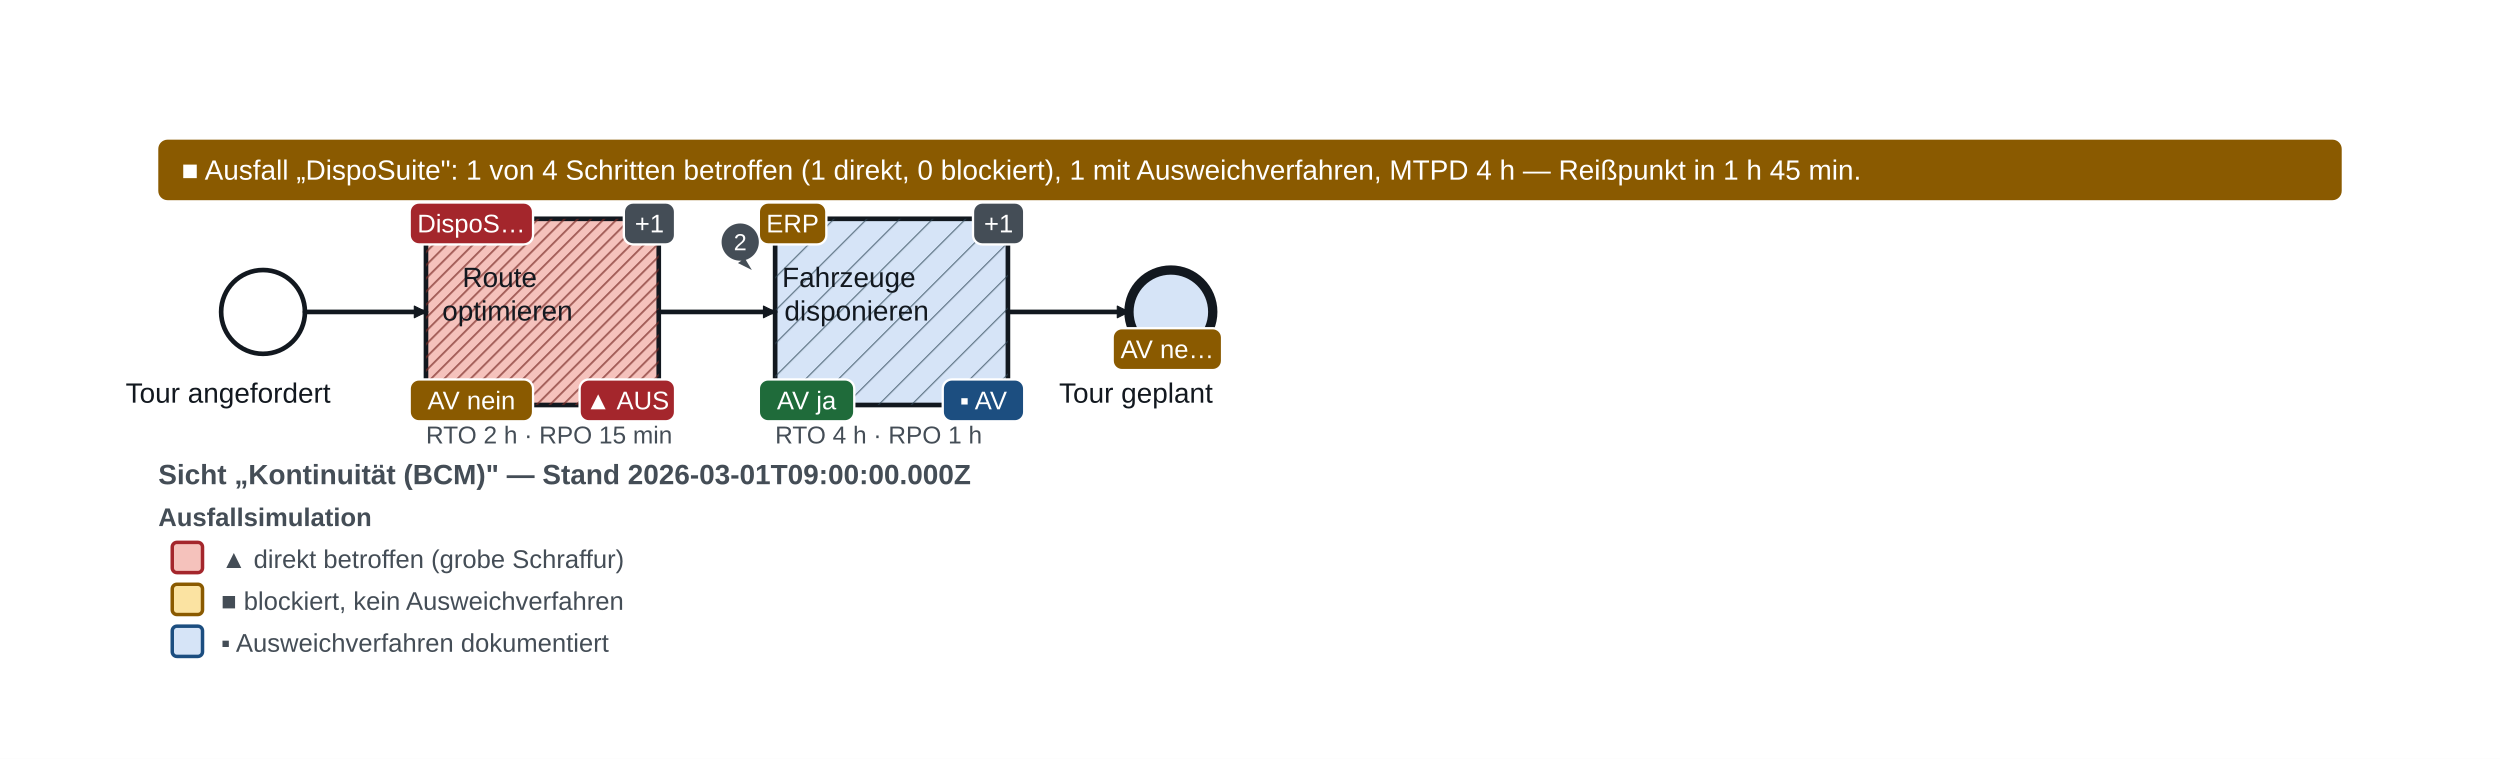
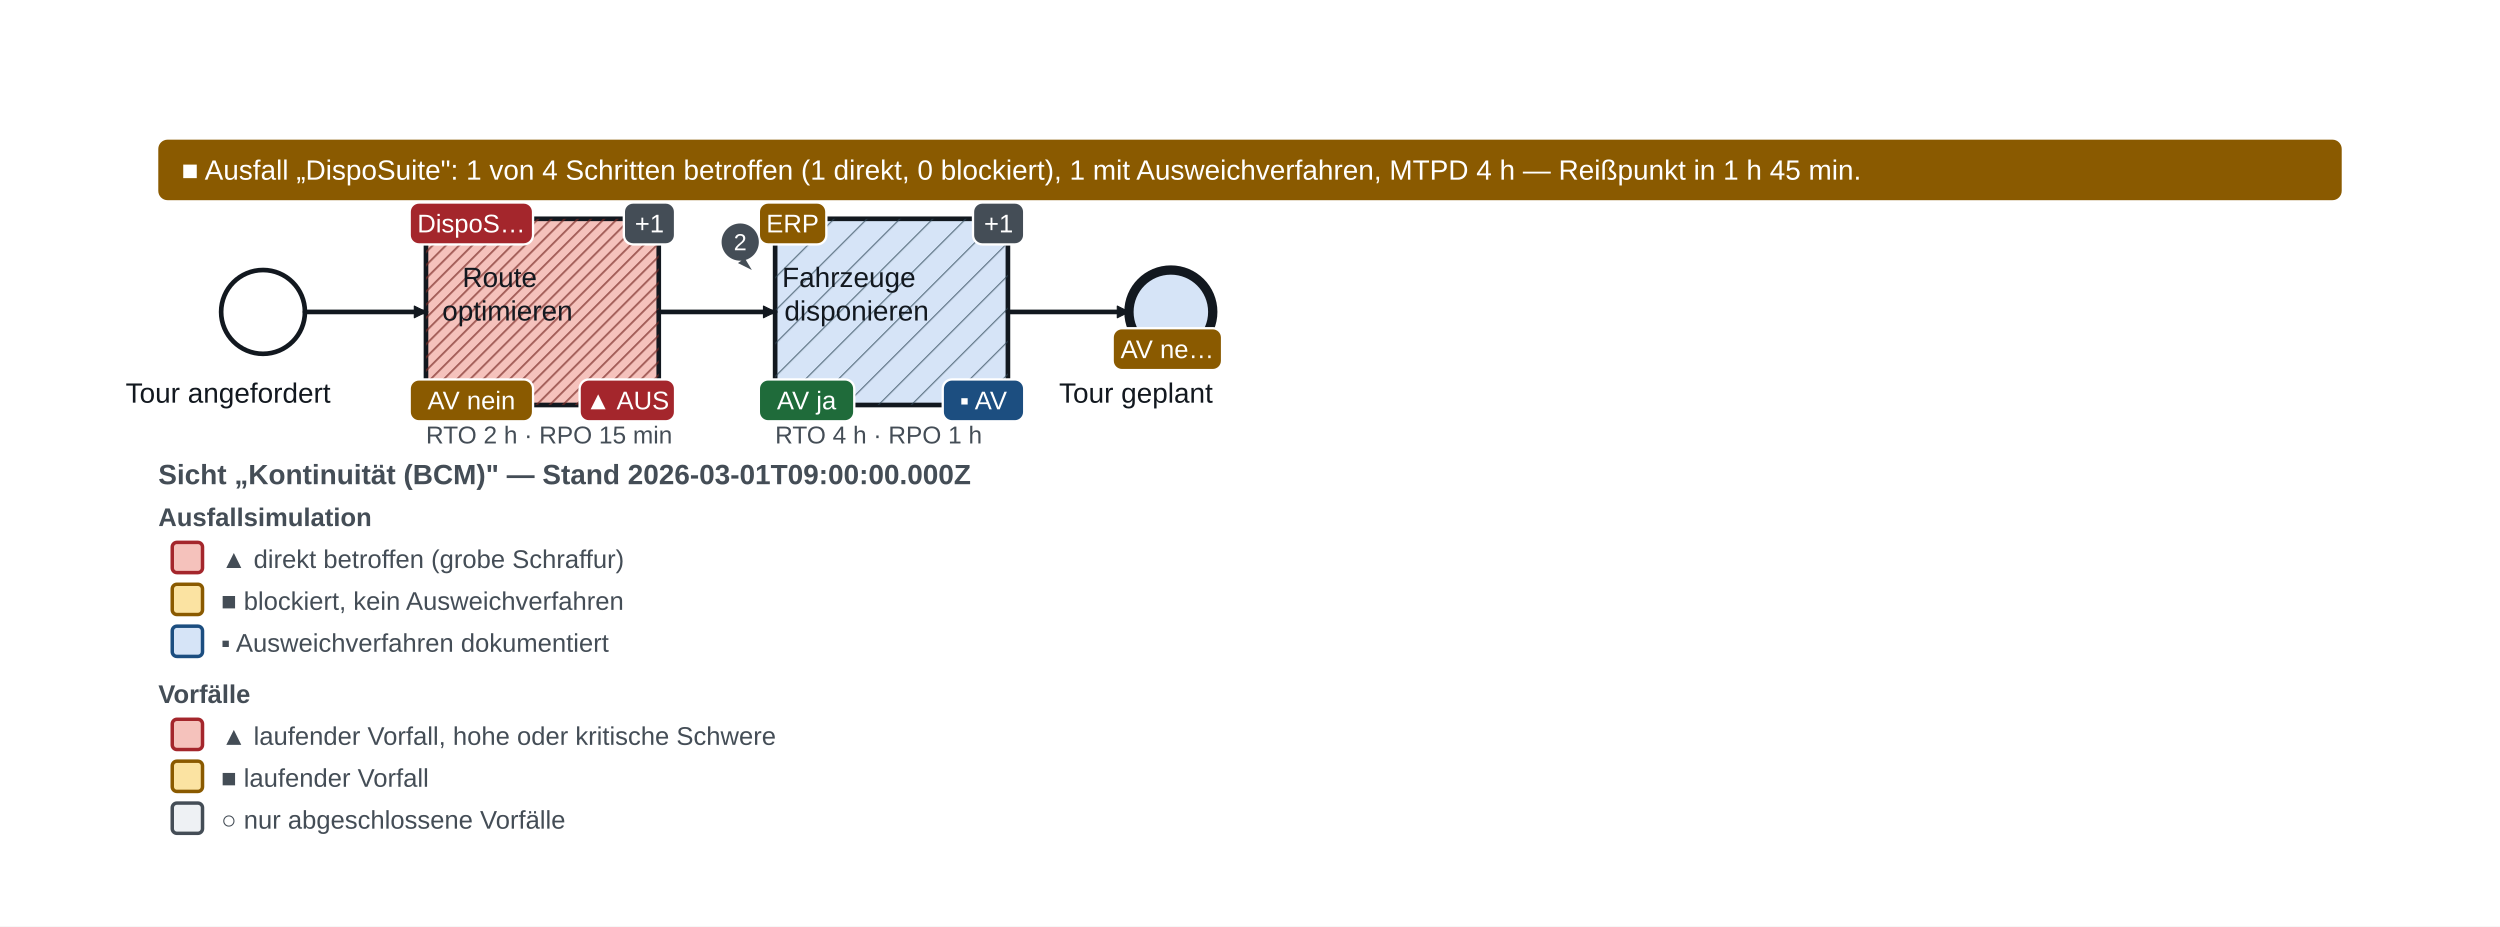
- <svg xmlns="http://www.w3.org/2000/svg" version="1.1" width="1074" height="326" viewBox="57 -14 1074 326" role="img" class="arctos-bpmn" aria-labelledby="arctos-bpmn-title">
+ <svg xmlns="http://www.w3.org/2000/svg" version="1.1" width="1074" height="398" viewBox="57 -14 1074 398" role="img" class="arctos-bpmn" aria-labelledby="arctos-bpmn-title">
  <defs id="arctos-grc-defs" data-grc="defs">
    <pattern id="arctos-grc-hatch-critical-heavy" width="4" height="4" patternUnits="userSpaceOnUse" patternTransform="rotate(45)">
      <line x1="0" y1="0" x2="0" y2="4" stroke="#7A2B27" stroke-width="1.6" opacity="0.65" />
    </pattern>
    <pattern id="arctos-grc-hatch-info-light" width="10" height="10" patternUnits="userSpaceOnUse" patternTransform="rotate(45)">
      <line x1="0" y1="0" x2="0" y2="10" stroke="#2F4858" stroke-width="1.1" opacity="0.65" />
    </pattern>
  </defs>
  <defs>
    <marker id="arctos-sequenceflow-end-d5-0" viewBox="0 0 20 20" refX="11" refY="10" markerWidth="10" markerHeight="10" orient="auto" markerUnits="userSpaceOnUse">
      <path d="M 1 5 L 11 10 L 1 15 z" fill="#12181f" stroke="#12181f" stroke-width="1" stroke-linejoin="round" stroke-dasharray="10000 1" />
    </marker>
  </defs>
-   <rect x="57" y="-14" width="1074" height="326" fill="#ffffff" aria-hidden="true" />
+   <rect x="57" y="-14" width="1074" height="398" fill="#ffffff" aria-hidden="true" />
  <g class="arctos-bpmn-layer">
    <g class="djs-element djs-shape" data-element-id="Task_TP_Route" role="button" aria-label="Aufgabe „Route optimieren“ Direkt vom Ausfall betroffen (DispoSuite), MTPD 4 h. Anwendungen: DispoSuite (Kritikalität sehr hoch, 2 offene Schwachstellen). Kein Ausweichverfahren dokumentiert. Direkt vom Ausfall betroffen (DispoSuite), MTPD 4 h. Kritikalität sehr hoch, MTPD 4 h, RTO 2 h, RPO 15 min, kein Ausweichverfahren dokumentiert. 1 weitere Hinweise: Kritikalität sehr hoch, MTPD 4 h, RTO 2 h, RPO 15 min, kein Ausweichverfahren dokumentiert." tabindex="-1" data-grc-base-label="Aufgabe „Route optimieren“">
      <g class="djs-visual" data-bpmn-type="bpmn:Task" aria-hidden="true">
        <rect x="240" y="80" width="100" height="80" rx="10" ry="10" class="bpmn-outline bpmn-activity" fill="#F5C2BC" stroke="#12181f" stroke-width="2" data-border="thin" data-grc-base-fill="#ffffff" data-grc-interactive="shape.activate" style="cursor: pointer;" />
        <path d="M 250 80 L 330 80 A 10 10 0 0 1 340 90 L 340 150 A 10 10 0 0 1 330 160 L 250 160 A 10 10 0 0 1 240 150 L 240 90 A 10 10 0 0 1 250 80 z" fill="url(#arctos-grc-hatch-critical-heavy)" class="arctos-grc-hatch" aria-hidden="true" data-grc="hatch" />
        <text font-family="Arial, &quot;Helvetica Neue&quot;, Helvetica, &quot;Liberation Sans&quot;, sans-serif" font-size="12" fill="#12181f" text-anchor="middle" dominant-baseline="alphabetic" class="djs-label" xml:space="preserve">
          <tspan x="290" y="109.3">Route</tspan>
          <tspan x="290" y="123.7">optimieren</tspan>
        </text>
      </g>
      <g class="arctos-grc-badge arctos-grc-badge-br" aria-hidden="true" data-grc="badge" data-grc-interactive="badge.activate" style="cursor: pointer;">
        <rect x="306" y="149" width="41" height="18" rx="4" ry="4" fill="#A4262C" stroke="#ffffff" stroke-width="1" />
        <text x="326.5" y="161.85" text-anchor="middle" font-family="Arial, &quot;Helvetica Neue&quot;, Helvetica, &quot;Liberation Sans&quot;, sans-serif" font-size="11" fill="#FFFFFF">▲ AUS</text>
      </g>
      <g class="arctos-grc-badge arctos-grc-badge-bl" aria-hidden="true" data-grc="badge" data-grc-interactive="badge.activate" style="cursor: pointer;">
        <rect x="233" y="149" width="53" height="18" rx="4" ry="4" fill="#8A5A00" stroke="#ffffff" stroke-width="1" />
        <text x="259.5" y="161.85" text-anchor="middle" font-family="Arial, &quot;Helvetica Neue&quot;, Helvetica, &quot;Liberation Sans&quot;, sans-serif" font-size="11" fill="#FFFFFF">AV nein</text>
      </g>
      <g class="arctos-grc-badge arctos-grc-badge-tl" aria-hidden="true" data-grc="badge" data-grc-interactive="badge.activate" style="cursor: pointer;">
        <rect x="233" y="73" width="53" height="18" rx="4" ry="4" fill="#A4262C" stroke="#ffffff" stroke-width="1" />
        <text x="259.5" y="85.85" text-anchor="middle" font-family="Arial, &quot;Helvetica Neue&quot;, Helvetica, &quot;Liberation Sans&quot;, sans-serif" font-size="11" fill="#FFFFFF">DispoS…</text>
      </g>
      <g class="arctos-grc-badge arctos-grc-badge-tr" aria-hidden="true" data-grc="badge" data-grc-interactive="overflow.open" style="cursor: pointer;">
        <rect x="325" y="73" width="22" height="18" rx="4" ry="4" fill="#444D56" stroke="#ffffff" stroke-width="1" />
        <text x="336" y="85.85" text-anchor="middle" font-family="Arial, &quot;Helvetica Neue&quot;, Helvetica, &quot;Liberation Sans&quot;, sans-serif" font-size="11" fill="#FFFFFF">+1</text>
      </g>
      <text x="240" y="176.5" font-family="Arial, &quot;Helvetica Neue&quot;, Helvetica, &quot;Liberation Sans&quot;, sans-serif" font-size="10.5" fill="#444D56" class="arctos-grc-gutter" aria-hidden="true" data-grc="gutter">RTO 2 h · RPO 15 min</text>
    </g>
    <g class="djs-element djs-shape" data-element-id="Task_TP_Dispo" role="button" aria-label="Aufgabe „Fahrzeuge disponieren“ Ausweichverfahren vorhanden, trägt 4 h: Manuelle Disposition über Telefonliste Anwendungen: ERP (Kritikalität hoch). Ausweichverfahren vorhanden: Manuelle Disposition über Telefonliste. Ausweichverfahren vorhanden, trägt 4 h: Manuelle Disposition über Telefonliste Kritikalität hoch, MTPD 8 h, RTO 4 h, RPO 1 h, Ausweichverfahren: Manuelle Disposition über Telefonliste. Kommentare: 2 offen von 2. 1 weitere Hinweise: Kritikalität hoch, MTPD 8 h, RTO 4 h, RPO 1 h, Ausweichverfahren: Manuelle Disposition über Telefonliste." tabindex="-1" data-grc-base-label="Aufgabe „Fahrzeuge disponieren“">
      <g class="djs-visual" data-bpmn-type="bpmn:Task" aria-hidden="true">
        <rect x="390" y="80" width="100" height="80" rx="10" ry="10" class="bpmn-outline bpmn-activity" fill="#D6E4F7" stroke="#12181f" stroke-width="2" data-border="thin" data-grc-base-fill="#ffffff" data-grc-interactive="shape.activate" style="cursor: pointer;" />
        <path d="M 400 80 L 480 80 A 10 10 0 0 1 490 90 L 490 150 A 10 10 0 0 1 480 160 L 400 160 A 10 10 0 0 1 390 150 L 390 90 A 10 10 0 0 1 400 80 z" fill="url(#arctos-grc-hatch-info-light)" class="arctos-grc-hatch" aria-hidden="true" data-grc="hatch" />
        <text font-family="Arial, &quot;Helvetica Neue&quot;, Helvetica, &quot;Liberation Sans&quot;, sans-serif" font-size="12" fill="#12181f" text-anchor="middle" dominant-baseline="alphabetic" class="djs-label" xml:space="preserve">
          <tspan x="440" y="109.3">Fahrzeuge</tspan>
          <tspan x="440" y="123.7">disponieren</tspan>
        </text>
      </g>
      <g class="arctos-grc-badge arctos-grc-badge-br" aria-hidden="true" data-grc="badge" data-grc-interactive="badge.activate" style="cursor: pointer;">
        <rect x="462" y="149" width="35" height="18" rx="4" ry="4" fill="#1C4E80" stroke="#ffffff" stroke-width="1" />
        <text x="479.5" y="161.85" text-anchor="middle" font-family="Arial, &quot;Helvetica Neue&quot;, Helvetica, &quot;Liberation Sans&quot;, sans-serif" font-size="11" fill="#FFFFFF">▪ AV</text>
      </g>
      <g class="arctos-grc-badge arctos-grc-badge-bl" aria-hidden="true" data-grc="badge" data-grc-interactive="badge.activate" style="cursor: pointer;">
        <rect x="383" y="149" width="41" height="18" rx="4" ry="4" fill="#1F6B3A" stroke="#ffffff" stroke-width="1" />
        <text x="403.5" y="161.85" text-anchor="middle" font-family="Arial, &quot;Helvetica Neue&quot;, Helvetica, &quot;Liberation Sans&quot;, sans-serif" font-size="11" fill="#FFFFFF">AV ja</text>
      </g>
      <g class="arctos-grc-badge arctos-grc-badge-tl" aria-hidden="true" data-grc="badge" data-grc-interactive="badge.activate" style="cursor: pointer;">
        <rect x="383" y="73" width="29" height="18" rx="4" ry="4" fill="#8A5A00" stroke="#ffffff" stroke-width="1" />
        <text x="397.5" y="85.85" text-anchor="middle" font-family="Arial, &quot;Helvetica Neue&quot;, Helvetica, &quot;Liberation Sans&quot;, sans-serif" font-size="11" fill="#FFFFFF">ERP</text>
      </g>
      <g class="arctos-grc-badge arctos-grc-badge-tr" aria-hidden="true" data-grc="badge" data-grc-interactive="overflow.open" style="cursor: pointer;">
        <rect x="475" y="73" width="22" height="18" rx="4" ry="4" fill="#444D56" stroke="#ffffff" stroke-width="1" />
        <text x="486" y="85.85" text-anchor="middle" font-family="Arial, &quot;Helvetica Neue&quot;, Helvetica, &quot;Liberation Sans&quot;, sans-serif" font-size="11" fill="#FFFFFF">+1</text>
      </g>
      <text x="390" y="176.5" font-family="Arial, &quot;Helvetica Neue&quot;, Helvetica, &quot;Liberation Sans&quot;, sans-serif" font-size="10.5" fill="#444D56" class="arctos-grc-gutter" aria-hidden="true" data-grc="gutter">RTO 4 h · RPO 1 h</text>
      <g class="arctos-grc-pin" aria-hidden="true" data-grc="pin" data-grc-interactive="pin.open" style="cursor: pointer;">
        <path d="M 375 82 a 8 8 0 1 1 -0.01 0 z M 377 97 l 3 5 l -6 -3 z" fill="#444D56" />
        <text x="375" y="93.5" text-anchor="middle" font-family="Arial, &quot;Helvetica Neue&quot;, Helvetica, &quot;Liberation Sans&quot;, sans-serif" font-size="10" fill="#FFFFFF">2</text>
      </g>
    </g>
    <g class="djs-element djs-shape" data-element-id="Start_1405" role="button" aria-label="Startereignis „Tour angefordert“" tabindex="-1">
      <g class="djs-visual" data-bpmn-type="bpmn:StartEvent" aria-hidden="true">
        <circle cx="170" cy="120" r="18" class="bpmn-outline bpmn-event" fill="#ffffff" stroke="#12181f" stroke-width="2" data-border="thin" />
      </g>
    </g>
    <g class="djs-element djs-shape" data-element-id="End_1405" role="button" aria-label="Endereignis „Tour geplant“ Kritikalität mittel, MTPD 12 h, kein Ausweichverfahren dokumentiert. Kein Ausweichverfahren dokumentiert. Kritikalität mittel, MTPD 12 h, kein Ausweichverfahren dokumentiert." tabindex="-1" data-grc-base-label="Endereignis „Tour geplant“">
      <g class="djs-visual" data-bpmn-type="bpmn:EndEvent" aria-hidden="true">
        <circle cx="560" cy="120" r="18" class="bpmn-outline bpmn-event" fill="#D6E4F7" stroke="#12181f" stroke-width="4" data-border="thick" data-grc-base-fill="#ffffff" data-grc-interactive="shape.activate" style="cursor: pointer;" />
      </g>
      <g class="arctos-grc-badge arctos-grc-badge-bl" aria-hidden="true" data-grc="badge" data-grc-interactive="badge.activate" style="cursor: pointer;">
        <rect x="535" y="127" width="47" height="18" rx="4" ry="4" fill="#8A5A00" stroke="#ffffff" stroke-width="1" />
        <text x="558.5" y="139.85" text-anchor="middle" font-family="Arial, &quot;Helvetica Neue&quot;, Helvetica, &quot;Liberation Sans&quot;, sans-serif" font-size="11" fill="#FFFFFF">AV ne…</text>
      </g>
    </g>
    <g class="djs-element djs-connection" data-element-id="Flow_1405_1" role="img" aria-label="Sequenzfluss von Tour angefordert nach Route optimieren" tabindex="-1">
      <g class="djs-visual" data-bpmn-type="bpmn:SequenceFlow" aria-hidden="true">
        <path d="M 188 120 L 240 120" class="bpmn-outline bpmn-connection" fill="none" stroke="#12181f" stroke-width="2" stroke-linecap="round" stroke-linejoin="round" marker-end="url(#arctos-sequenceflow-end-d5-0)" />
      </g>
    </g>
    <g class="djs-element djs-connection" data-element-id="Flow_1405_2" role="img" aria-label="Sequenzfluss von Route optimieren nach Fahrzeuge disponieren" tabindex="-1">
      <g class="djs-visual" data-bpmn-type="bpmn:SequenceFlow" aria-hidden="true">
        <path d="M 340 120 L 390 120" class="bpmn-outline bpmn-connection" fill="none" stroke="#12181f" stroke-width="2" stroke-linecap="round" stroke-linejoin="round" marker-end="url(#arctos-sequenceflow-end-d5-0)" />
      </g>
    </g>
    <g class="djs-element djs-connection" data-element-id="Flow_1405_3" role="img" aria-label="Sequenzfluss von Fahrzeuge disponieren nach Tour geplant" tabindex="-1">
      <g class="djs-visual" data-bpmn-type="bpmn:SequenceFlow" aria-hidden="true">
        <path d="M 490 120 L 542 120" class="bpmn-outline bpmn-connection" fill="none" stroke="#12181f" stroke-width="2" stroke-linecap="round" stroke-linejoin="round" marker-end="url(#arctos-sequenceflow-end-d5-0)" />
      </g>
    </g>
    <g class="djs-element djs-label-shape" data-element-id="Start_1405_label" role="button" aria-label="Beschriftung Tour angefordert" tabindex="-1">
      <g class="djs-visual" data-bpmn-type="label" aria-hidden="true">
        <text font-family="Arial, &quot;Helvetica Neue&quot;, Helvetica, &quot;Liberation Sans&quot;, sans-serif" font-size="12" fill="#12181f" text-anchor="middle" dominant-baseline="alphabetic" class="djs-label bpmn-external-label" xml:space="preserve">
          <tspan x="170" y="159">Tour angefordert</tspan>
        </text>
      </g>
    </g>
    <g class="djs-element djs-label-shape" data-element-id="End_1405_label" role="button" aria-label="Beschriftung Tour geplant" tabindex="-1">
      <g class="djs-visual" data-bpmn-type="label" aria-hidden="true">
        <text font-family="Arial, &quot;Helvetica Neue&quot;, Helvetica, &quot;Liberation Sans&quot;, sans-serif" font-size="12" fill="#12181f" text-anchor="middle" dominant-baseline="alphabetic" class="djs-label bpmn-external-label" xml:space="preserve">
          <tspan x="560" y="159">Tour geplant</tspan>
        </text>
      </g>
    </g>
    <g class="arctos-grc-overlay" aria-hidden="true" data-grc="overlay">
      <g class="arctos-grc-banner" aria-hidden="true" data-grc="banner" data-grc-interactive="banner.activate" style="cursor: pointer;">
        <rect x="125" y="46" width="938" height="26" rx="4" ry="4" fill="#8A5A00" />
        <text x="135" y="63.2" font-family="Arial, &quot;Helvetica Neue&quot;, Helvetica, &quot;Liberation Sans&quot;, sans-serif" font-size="12" fill="#FFFFFF">■ Ausfall „DispoSuite": 1 von 4 Schritten betroffen (1 direkt, 0 blockiert), 1 mit Ausweichverfahren, MTPD 4 h — Reißpunkt in 1 h 45 min.</text>
      </g>
      <g class="arctos-grc-legend" aria-hidden="true" data-grc="legend">
        <text x="125" y="194" font-family="Arial, &quot;Helvetica Neue&quot;, Helvetica, &quot;Liberation Sans&quot;, sans-serif" font-size="12" font-weight="bold" fill="#444D56">Sicht „Kontinuität (BCM)" — Stand 2026-03-01T09:00:00.000Z</text>
        <text x="125" y="212" font-family="Arial, &quot;Helvetica Neue&quot;, Helvetica, &quot;Liberation Sans&quot;, sans-serif" font-size="11" font-weight="bold" fill="#444D56">Ausfallsimulation</text>
        <rect x="131" y="219" width="13" height="13" rx="2" ry="2" fill="#F5C2BC" stroke="#A4262C" stroke-width="1.5" />
        <text x="152" y="230" font-family="Arial, &quot;Helvetica Neue&quot;, Helvetica, &quot;Liberation Sans&quot;, sans-serif" font-size="11" fill="#444D56">▲ direkt betroffen (grobe Schraffur)</text>
        <rect x="131" y="237" width="13" height="13" rx="2" ry="2" fill="#FBE3A2" stroke="#8A5A00" stroke-width="1.5" />
        <text x="152" y="248" font-family="Arial, &quot;Helvetica Neue&quot;, Helvetica, &quot;Liberation Sans&quot;, sans-serif" font-size="11" fill="#444D56">■ blockiert, kein Ausweichverfahren</text>
        <rect x="131" y="255" width="13" height="13" rx="2" ry="2" fill="#D6E4F7" stroke="#1C4E80" stroke-width="1.5" />
        <text x="152" y="266" font-family="Arial, &quot;Helvetica Neue&quot;, Helvetica, &quot;Liberation Sans&quot;, sans-serif" font-size="11" fill="#444D56">▪ Ausweichverfahren dokumentiert</text>
+         <text x="125" y="288" font-family="Arial, &quot;Helvetica Neue&quot;, Helvetica, &quot;Liberation Sans&quot;, sans-serif" font-size="11" font-weight="bold" fill="#444D56">Vorfälle</text>
+         <rect x="131" y="295" width="13" height="13" rx="2" ry="2" fill="#F5C2BC" stroke="#A4262C" stroke-width="1.5" />
+         <text x="152" y="306" font-family="Arial, &quot;Helvetica Neue&quot;, Helvetica, &quot;Liberation Sans&quot;, sans-serif" font-size="11" fill="#444D56">▲ laufender Vorfall, hohe oder kritische Schwere</text>
+         <rect x="131" y="313" width="13" height="13" rx="2" ry="2" fill="#FBE3A2" stroke="#8A5A00" stroke-width="1.5" />
+         <text x="152" y="324" font-family="Arial, &quot;Helvetica Neue&quot;, Helvetica, &quot;Liberation Sans&quot;, sans-serif" font-size="11" fill="#444D56">■ laufender Vorfall</text>
+         <rect x="131" y="331" width="13" height="13" rx="2" ry="2" fill="#EEF1F4" stroke="#444D56" stroke-width="1.5" />
+         <text x="152" y="342" font-family="Arial, &quot;Helvetica Neue&quot;, Helvetica, &quot;Liberation Sans&quot;, sans-serif" font-size="11" fill="#444D56">○ nur abgeschlossene Vorfälle</text>
      </g>
    </g>
  </g>
</svg>
